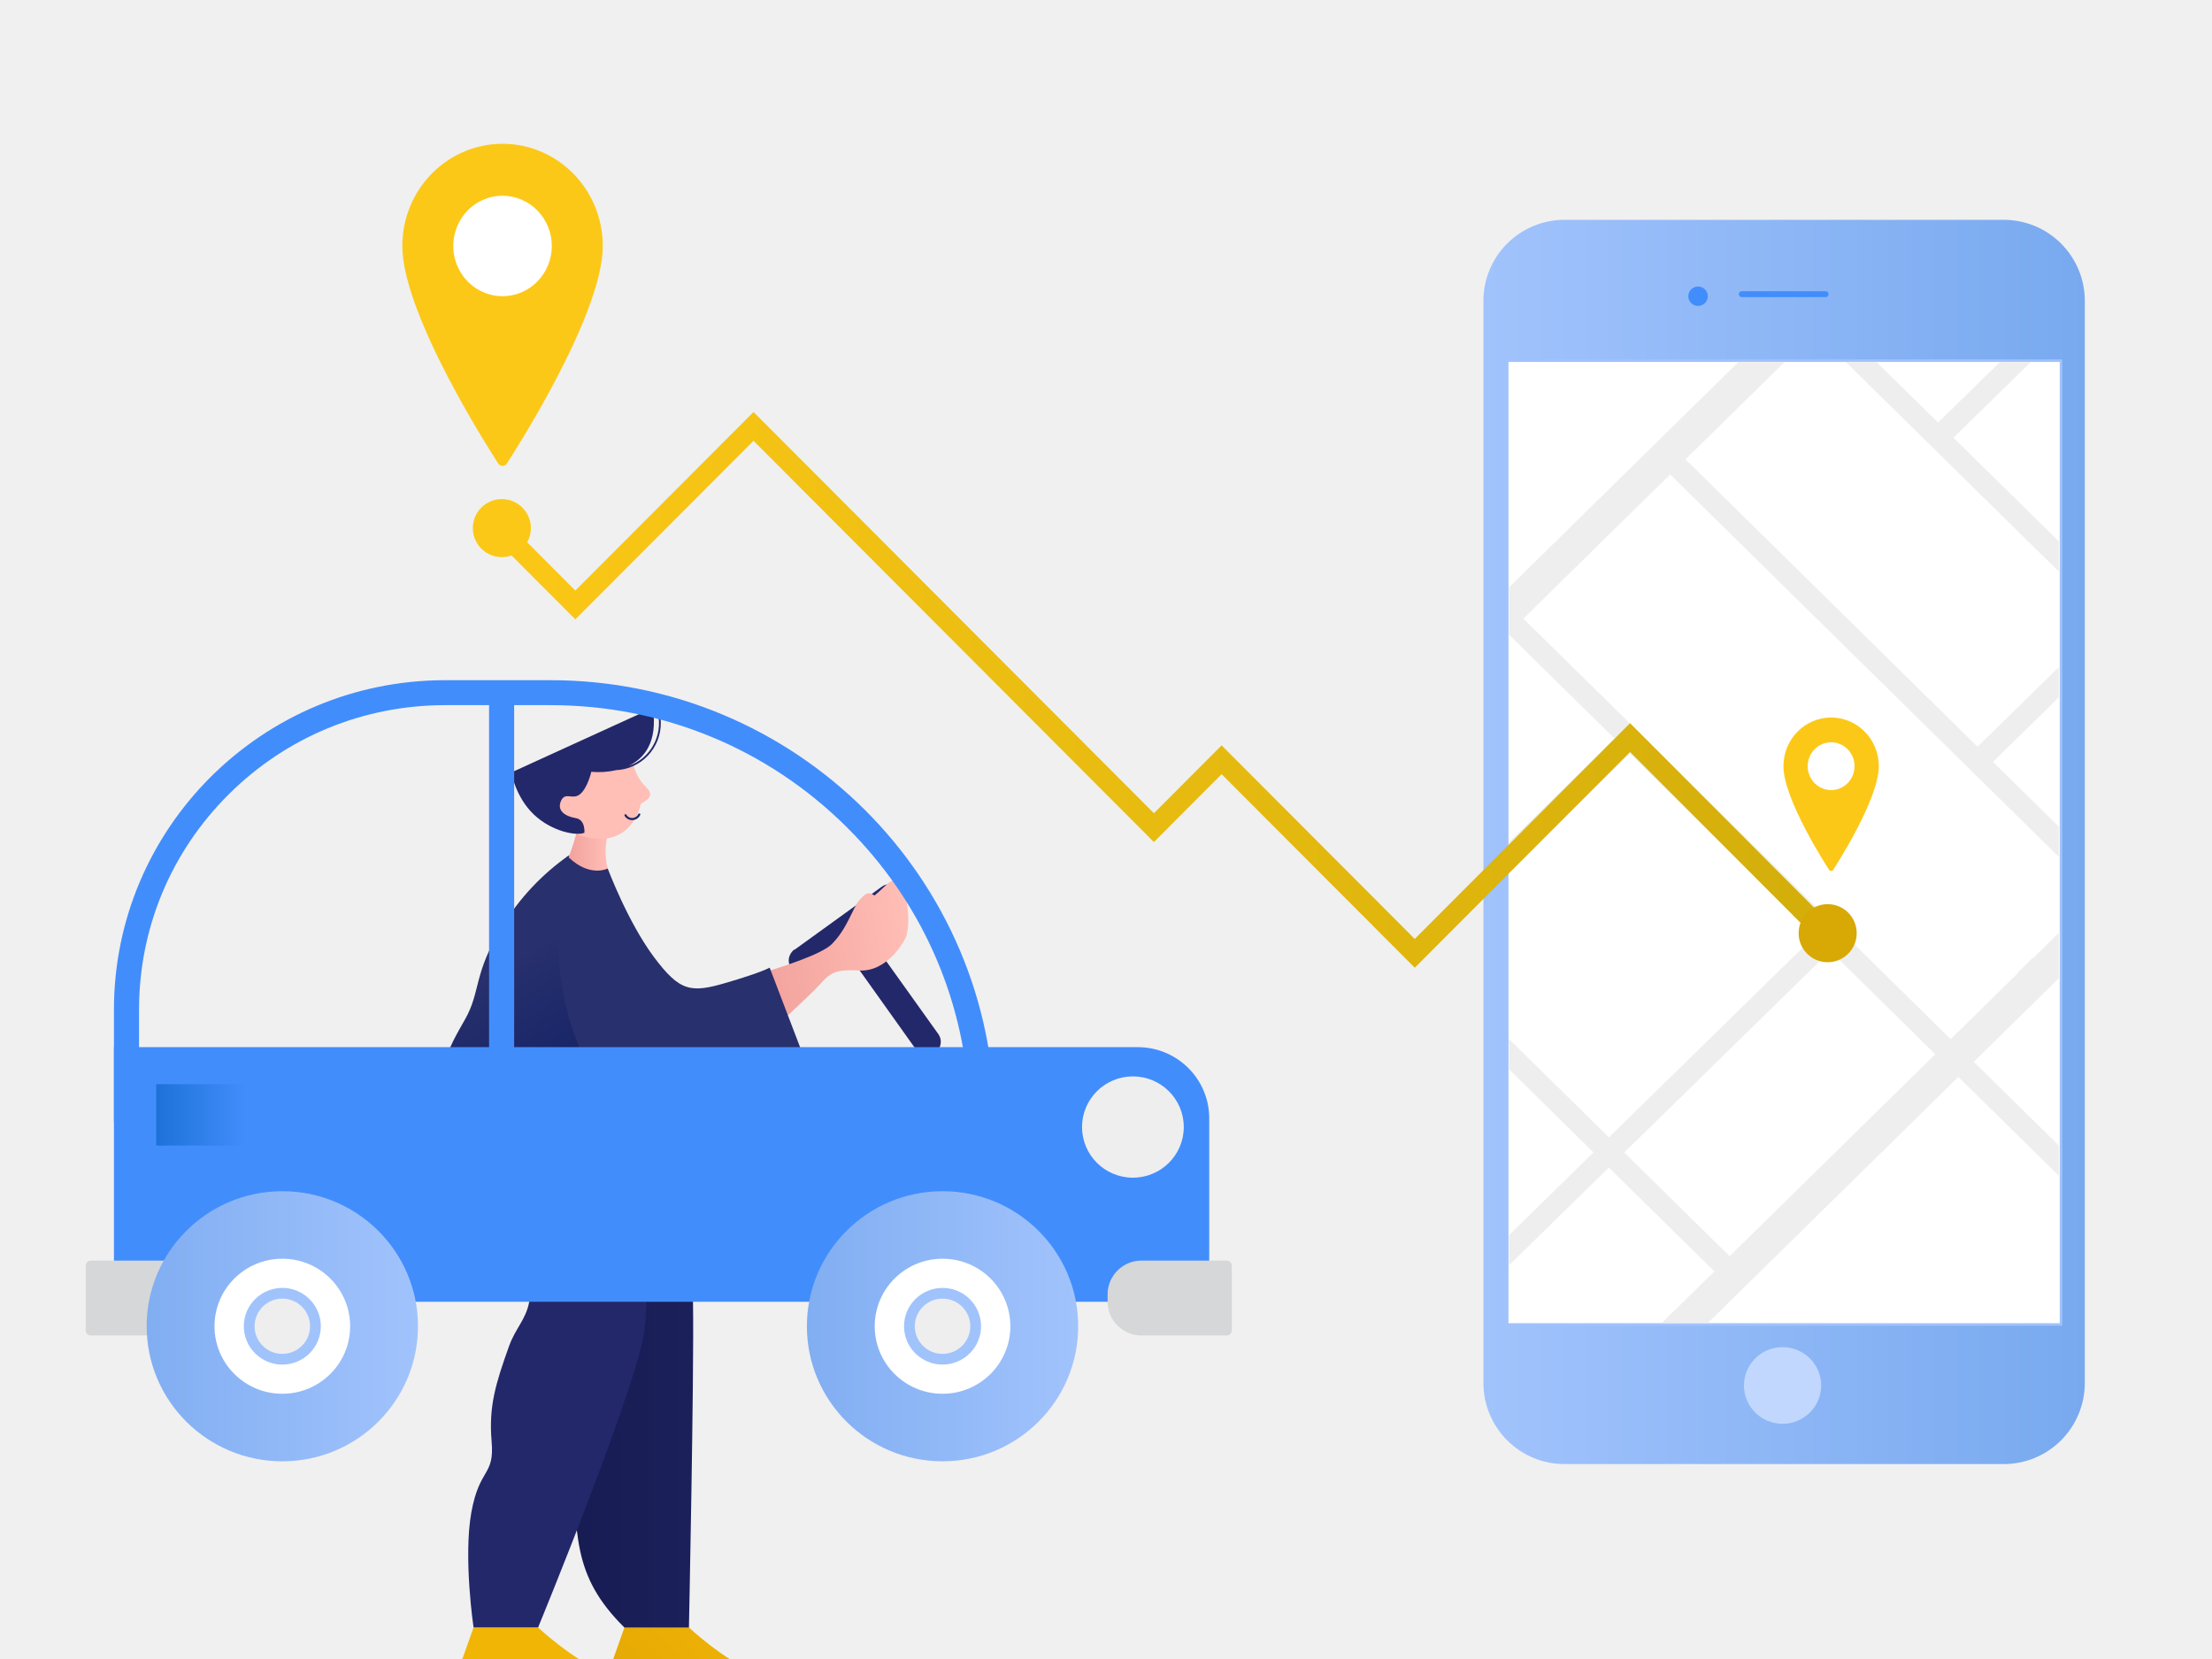
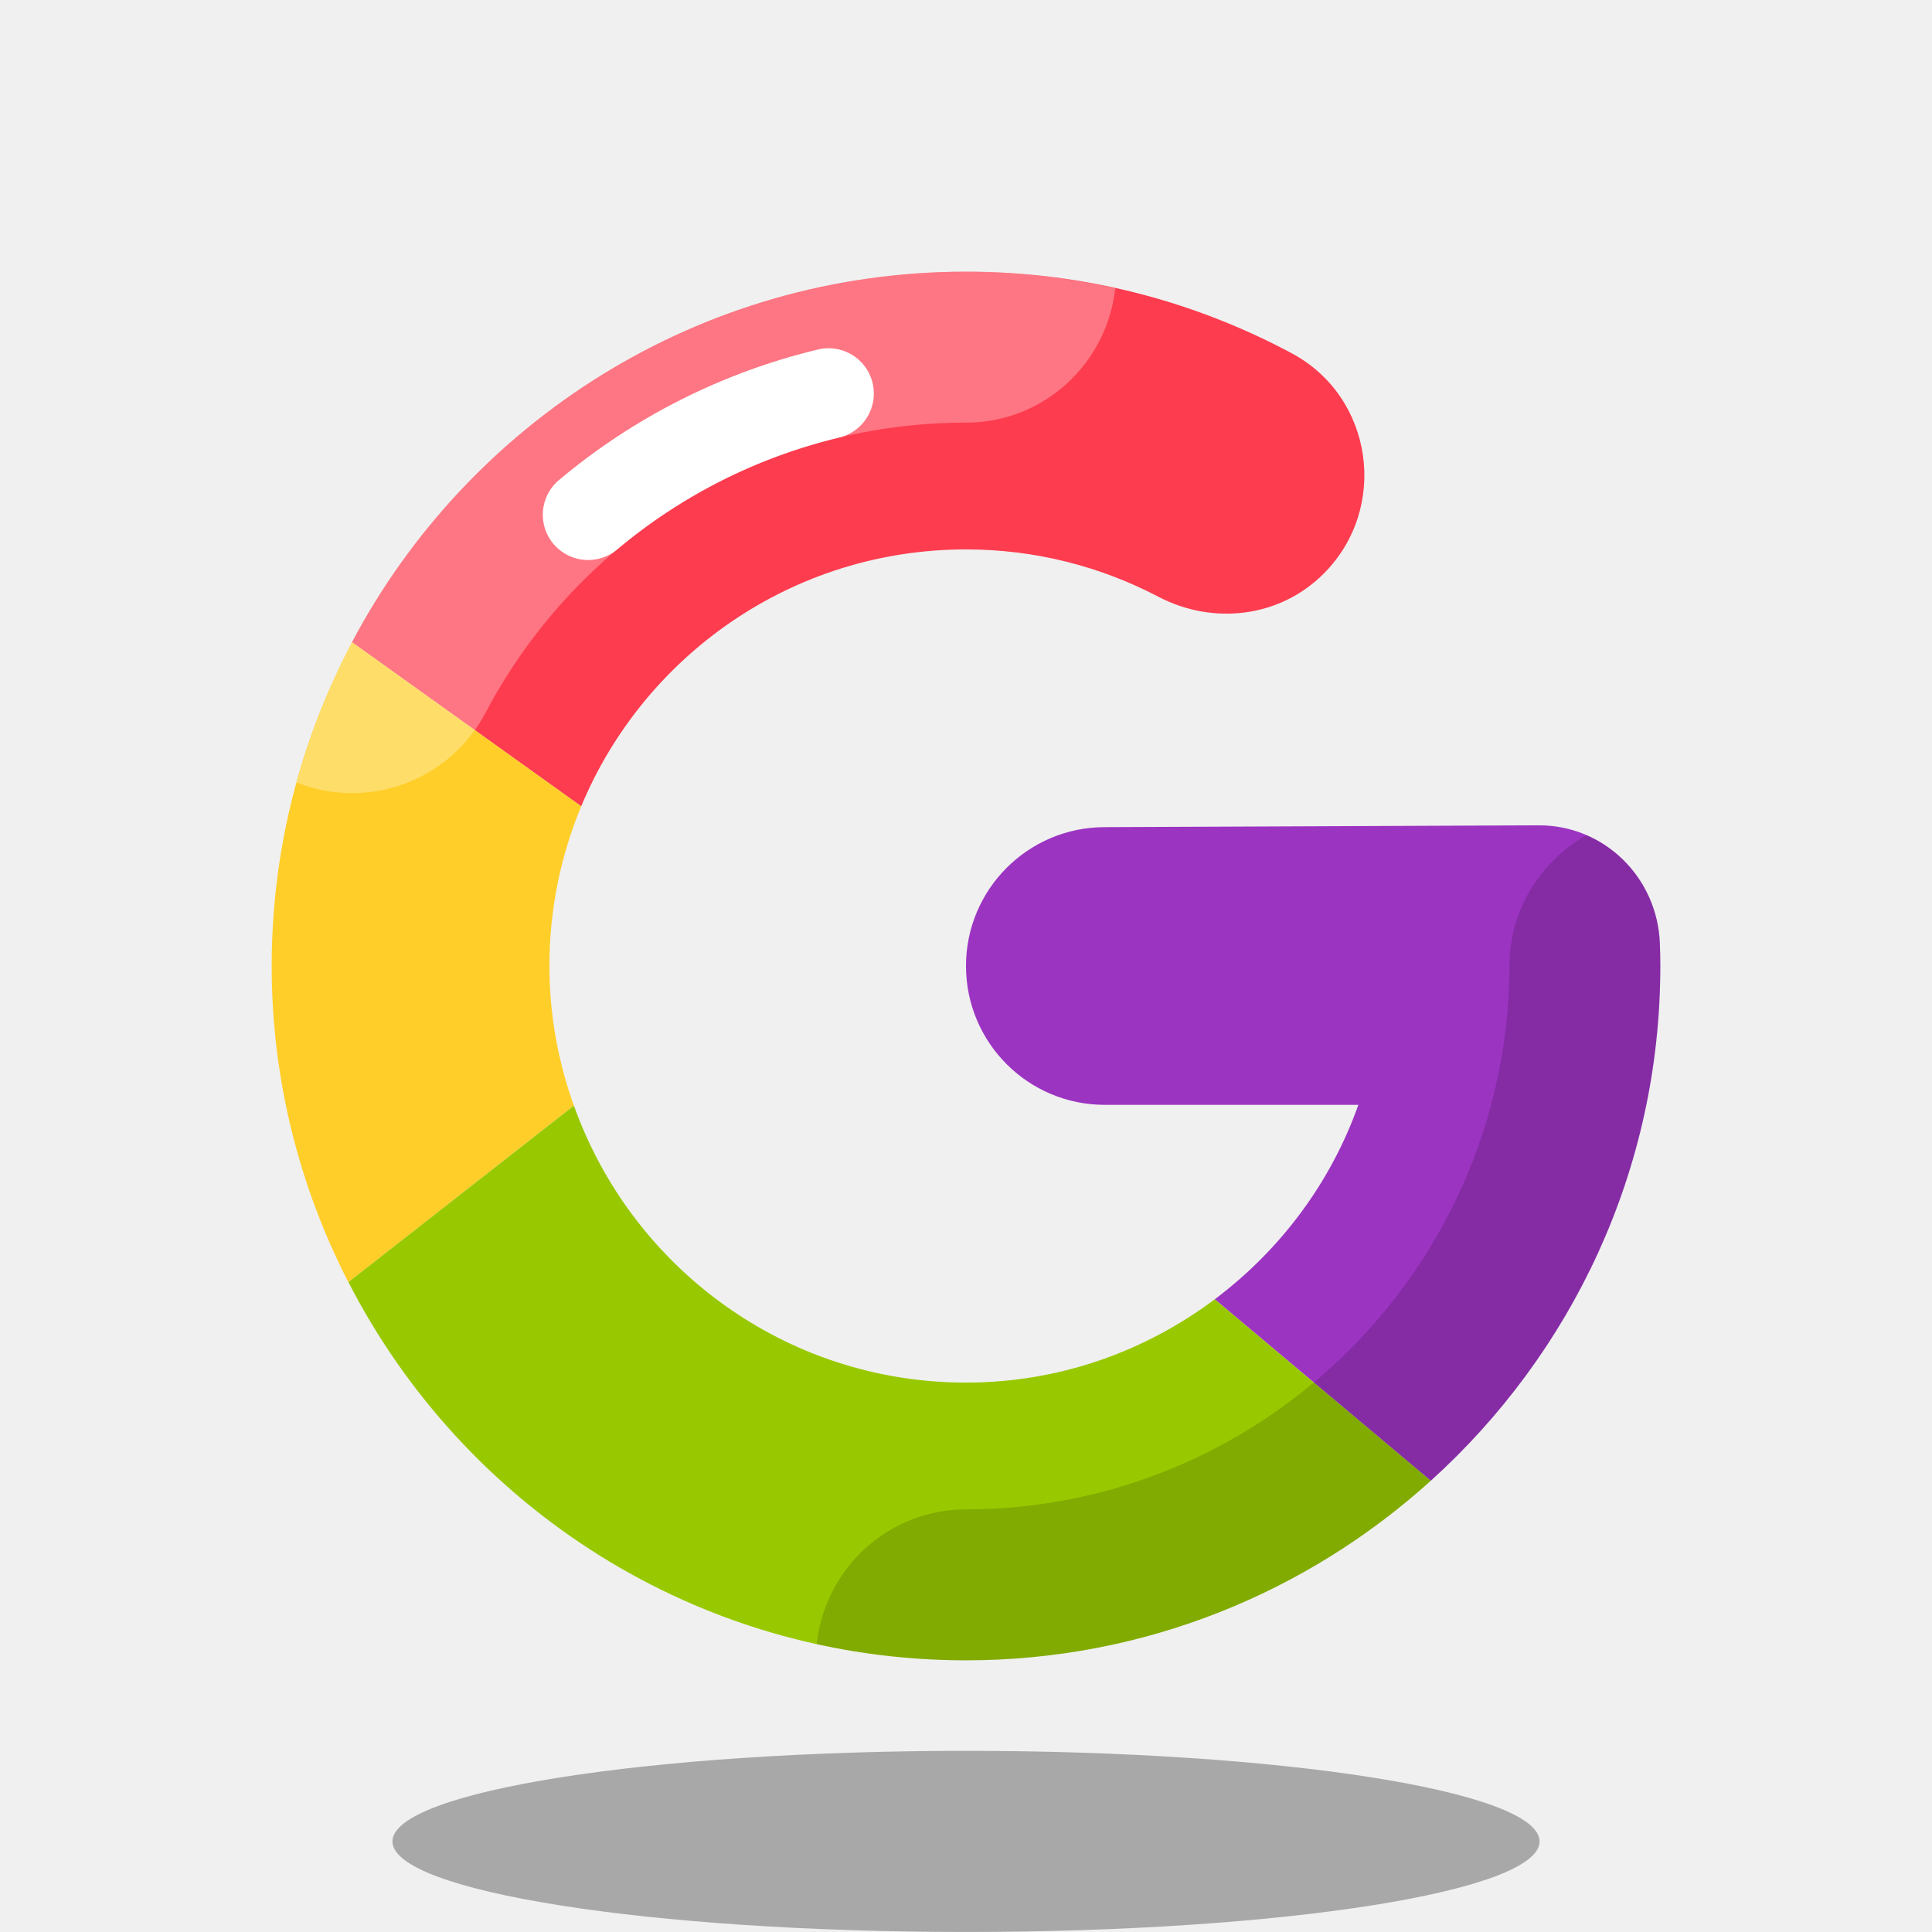
- <svg xmlns="http://www.w3.org/2000/svg" width="1600" height="1200" viewBox="0 0 1600 1200" fill="none">
-   <g clip-path="url(#clip0)">
-     <path d="M574.742 686.941L637.862 641.34C638.912 640.591 640.098 640.058 641.352 639.771C642.606 639.483 643.904 639.446 645.171 639.663C647.731 640.1 650.01 641.542 651.509 643.671C653.008 645.8 653.604 648.442 653.164 651.016C652.725 653.59 651.286 655.885 649.166 657.396L625.967 674.162L678.608 747.815C679.377 748.865 679.93 750.06 680.233 751.329C680.535 752.597 680.582 753.915 680.37 755.203C680.158 756.491 679.691 757.724 678.998 758.829C678.305 759.934 677.399 760.889 676.333 761.637C675.296 762.391 674.12 762.933 672.875 763.229C671.629 763.525 670.338 763.571 669.076 763.363C667.814 763.155 666.605 762.698 665.52 762.018C664.435 761.339 663.495 760.449 662.755 759.402L610.123 685.523L586.096 702.863C583.972 704.396 581.33 705.019 578.753 704.595C576.176 704.171 573.873 702.734 572.352 700.601C570.831 698.469 570.217 695.814 570.643 693.222C571.07 690.63 572.503 688.313 574.627 686.78L574.742 686.941Z" fill="#23286B" />
-     <path d="M1449.14 1059H1131.86C1124.17 1059.03 1116.54 1057.55 1109.42 1054.63C1102.29 1051.72 1095.81 1047.43 1090.35 1042.01C1084.88 1036.58 1080.54 1030.14 1077.56 1023.03C1074.58 1015.93 1073.03 1008.31 1073 1000.61V217.391C1073.03 209.689 1074.58 202.07 1077.56 194.967C1080.54 187.864 1084.88 181.418 1090.35 175.996C1095.81 170.574 1102.29 166.282 1109.42 163.366C1116.54 160.45 1124.17 158.967 1131.86 159.001H1449.14C1464.68 158.937 1479.61 165.052 1490.65 176.001C1501.69 186.951 1507.93 201.838 1508 217.391V1000.61C1507.93 1016.16 1501.69 1031.05 1490.65 1042C1479.61 1052.95 1464.68 1059.06 1449.14 1059Z" fill="url(#paint0_linear)" />
-     <path d="M1490.76 260.881H1090.22V958.002H1490.76V260.881Z" fill="white" stroke="url(#paint1_linear)" stroke-width="1.837" stroke-miterlimit="10" />
-     <path d="M1289.37 1029.88C1304.8 1029.88 1317.31 1017.47 1317.31 1002.15C1317.31 986.841 1304.8 974.428 1289.37 974.428C1273.94 974.428 1261.43 986.841 1261.43 1002.15C1261.43 1017.47 1273.94 1029.88 1289.37 1029.88Z" fill="#C1D7FD" />
-     <path d="M1320.29 214.911H1260.09C1259.79 214.939 1259.49 214.904 1259.21 214.809C1258.92 214.714 1258.66 214.561 1258.44 214.359C1258.22 214.158 1258.04 213.913 1257.92 213.639C1257.8 213.366 1257.74 213.07 1257.74 212.771C1257.74 212.472 1257.8 212.176 1257.92 211.902C1258.04 211.629 1258.22 211.384 1258.44 211.182C1258.66 210.981 1258.92 210.828 1259.21 210.732C1259.49 210.637 1259.79 210.603 1260.09 210.63H1320.29C1320.59 210.603 1320.89 210.637 1321.17 210.732C1321.45 210.828 1321.71 210.981 1321.93 211.182C1322.16 211.384 1322.33 211.629 1322.45 211.902C1322.57 212.176 1322.64 212.472 1322.64 212.771C1322.64 213.07 1322.57 213.366 1322.45 213.639C1322.33 213.913 1322.16 214.158 1321.93 214.359C1321.71 214.561 1321.45 214.714 1321.17 214.809C1320.89 214.904 1320.59 214.939 1320.29 214.911Z" fill="#428DFC" />
-     <path d="M1228.25 221.285C1232.15 221.285 1235.32 218.143 1235.32 214.267C1235.32 210.39 1232.15 207.248 1228.25 207.248C1224.35 207.248 1221.18 210.39 1221.18 214.267C1221.18 218.143 1224.35 221.285 1228.25 221.285Z" fill="#428DFC" />
-     <path d="M1489.13 391.515L1412.99 316.606L1468.91 261.891H1446.6L1401.88 305.656L1357.39 261.891H1335.16L1489.13 413.397V391.515Z" fill="#EEEEEE" />
-     <path d="M1470.42 692.672L1459.4 703.696L1459.59 703.88L1410.99 751.651L1101.9 447.461L1208.06 343.174L1424.89 556.544L1430.26 562.056L1430.39 561.927L1489.14 619.712V597.866L1441.57 551.069L1489.14 504.511V482.683L1430.39 540.118L1219.18 332.242L1221.18 330.276L1290.82 261.891H1257.42L1091.53 424.844V459.129L1167.85 534.239L1091.53 608.926V630.754L1178.97 545.189L1312.78 676.853L1163.77 822.664L1091.53 751.577V773.46L1152.61 833.577L1091.53 893.364V915.192L1163.73 844.528L1240.07 919.656L1201.9 957.009H1235.3L1416.55 778.972L1489.13 850.389V828.506L1427.68 768.04L1489.13 707.683V674.887L1470.77 692.966L1470.42 692.672ZM1251.09 908.632L1174.88 833.614L1323.91 687.803L1399.81 762.546L1251.09 908.632Z" fill="#EEEEEE" />
-     <path d="M654.421 679.648C654.421 679.648 642.365 703.194 621.42 701.985C600.474 700.776 599.598 705.461 589.279 716.011C584.824 720.561 567.365 736.901 553.681 749.314L549.404 704.325C568.693 698.582 594.597 689.881 601.584 682.977C613.042 671.62 616.811 656.512 621.562 651.161C626.354 645.755 628.214 644.864 632.586 647.737C632.586 647.737 635.384 645.48 642.114 639.072C655.937 627.43 660.367 670.005 654.421 679.648Z" fill="url(#paint2_linear)" />
-     <path d="M451.658 1177.23L430.031 1238L582.717 1238C582.717 1238 574.889 1222.79 548.789 1211.53C522.69 1200.26 498.332 1177.23 498.332 1177.23H451.659" fill="url(#paint3_linear)" />
-     <path d="M342.543 1177.2L320.916 1237.96L473.601 1237.97C473.601 1237.97 465.773 1222.76 439.674 1211.49C413.574 1200.23 389.216 1177.2 389.216 1177.2L342.543 1177.2Z" fill="#F1B505" />
-     <path d="M388.018 825.125C406.419 906.479 407.845 895.058 405.01 952.132C402.157 1009.21 411.376 989.954 414.211 1049.88C417.047 1109.81 413.411 1139.4 451.658 1177.24H498.323C498.323 1177.24 502.114 994.491 501.279 942.83C500.705 906.689 489.418 870.076 482.912 840.172L475.781 810.181C468.913 809.799 462.187 808.08 455.971 805.117C439.762 810.583 411.202 811.74 385.427 811.441C386.104 815.892 386.956 820.447 388.018 825.125Z" fill="url(#paint4_linear)" />
-     <path d="M342.536 1177.19H389.217C389.217 1177.19 462.788 998.607 466.458 959.822C469.362 928.99 468.109 893.462 464.892 861.072L458.456 804.225C437.324 812.651 389.547 812.074 358.71 810.636C359.56 828.324 362.833 845.809 368.433 862.596C397.792 951.344 377.616 947.14 368.103 973.995C358.537 1000.83 353.423 1017.25 355.598 1042.61C357.808 1068 346.814 1061.27 340.918 1094.07C335.055 1126.9 342.536 1177.19 342.536 1177.19Z" fill="#23286B" />
-     <path opacity="0.86" d="M411.436 816.66C411.514 816.476 411.724 816.393 411.905 816.469C412.087 816.548 412.171 816.76 412.095 816.942C412.019 817.124 411.806 817.21 411.626 817.133C411.442 817.056 411.358 816.844 411.436 816.66ZM448.56 816.561C448.741 816.495 448.944 816.589 449.01 816.774C449.098 816.939 449.034 817.144 448.871 817.231C448.857 817.237 448.844 817.246 448.828 817.251C448.64 817.328 448.426 817.236 448.349 817.048C448.272 816.859 448.363 816.642 448.551 816.566C448.555 816.562 448.558 816.562 448.56 816.561ZM430.117 815.506C430.322 815.504 430.489 815.673 430.492 815.879C430.494 816.086 430.327 816.253 430.121 816.255C429.916 816.257 429.749 816.088 429.747 815.882C429.748 815.675 429.913 815.506 430.117 815.506ZM363.905 818.359C364.183 818.105 364.613 818.124 364.866 818.405C364.871 818.41 364.875 818.418 364.881 818.424C365.127 818.706 365.099 819.134 364.819 819.38C364.818 819.383 364.815 819.383 364.814 819.384C364.536 819.638 364.106 819.619 363.854 819.338C363.849 819.333 363.844 819.325 363.838 819.319C363.592 819.039 363.62 818.61 363.9 818.364C363.904 818.363 363.904 818.363 363.905 818.359ZM414.476 860.644C414.855 860.67 415.141 860.997 415.123 861.38C415.104 861.747 414.793 862.029 414.428 862.01C414.414 862.01 414.404 862.007 414.39 862.006C414.011 861.98 413.725 861.653 413.743 861.271C413.773 860.896 414.099 860.612 414.476 860.644ZM415.655 843.926C416.03 843.955 416.306 844.288 416.277 844.665C416.277 844.665 416.277 844.665 416.277 844.667C416.253 845.051 415.925 845.34 415.543 845.314C415.165 845.29 414.88 844.965 414.901 844.583C414.943 844.199 415.273 843.913 415.655 843.926ZM416.807 827.214C417.187 827.257 417.47 827.588 417.457 827.974C417.438 828.342 417.127 828.624 416.763 828.604C416.749 828.604 416.738 828.602 416.725 828.601C416.351 828.585 416.061 828.267 416.076 827.889C416.076 827.881 416.076 827.873 416.079 827.865C416.105 827.484 416.429 827.195 416.807 827.214ZM381.823 843.966C381.985 843.614 382.402 843.461 382.752 843.625C383.102 843.79 383.255 844.208 383.09 844.56C382.928 844.913 382.511 845.066 382.161 844.902C382.157 844.899 382.153 844.898 382.148 844.897C381.808 844.727 381.664 844.315 381.823 843.966ZM389.246 828.979C389.409 828.627 389.825 828.474 390.176 828.638C390.526 828.803 390.679 829.221 390.514 829.573C390.351 829.926 389.935 830.079 389.585 829.915C389.581 829.912 389.576 829.911 389.571 829.91C389.233 829.74 389.088 829.328 389.246 828.979ZM396.671 813.992C396.859 813.653 397.274 813.519 397.623 813.684C397.965 813.864 398.098 814.288 397.921 814.634C397.747 814.968 397.342 815.107 397.002 814.945C396.659 814.765 396.516 814.348 396.671 813.992ZM445.669 848.643C446.011 848.521 446.388 848.702 446.51 849.048C446.515 849.065 446.52 849.082 446.526 849.098C446.644 849.451 446.457 849.836 446.104 849.955C446.103 849.955 446.1 849.957 446.098 849.957C445.739 850.079 445.349 849.889 445.22 849.53C445.12 849.162 445.314 848.779 445.669 848.643ZM440.386 832.778C440.741 832.649 441.132 832.836 441.259 833.193C441.261 833.196 441.262 833.201 441.262 833.206C441.383 833.569 441.195 833.961 440.839 834.09C440.474 834.192 440.091 833.996 439.957 833.638C439.839 833.285 440.025 832.9 440.378 832.781C440.381 832.779 440.384 832.779 440.386 832.778ZM435.124 816.883C435.484 816.761 435.874 816.951 436.003 817.31C436.128 817.668 435.941 818.06 435.586 818.186C435.577 818.19 435.564 818.192 435.554 818.196C435.212 818.32 434.834 818.14 434.71 817.795C434.707 817.786 434.704 817.775 434.701 817.764C434.578 817.404 434.768 817.012 435.124 816.883ZM367.567 836.326C367.746 836.04 368.123 835.954 368.408 836.134C368.693 836.314 368.779 836.694 368.599 836.981C368.42 837.268 368.043 837.354 367.758 837.173C367.474 836.994 367.386 836.616 367.567 836.326ZM375.432 823.654C375.611 823.367 375.988 823.281 376.273 823.462C376.558 823.642 376.644 824.022 376.465 824.309C376.285 824.595 375.908 824.681 375.623 824.501C375.339 824.329 375.248 823.96 375.419 823.676C375.425 823.669 375.428 823.661 375.432 823.654ZM429.55 846.415C429.879 846.338 430.209 846.545 430.283 846.875C430.283 846.879 430.285 846.881 430.285 846.885C430.37 847.204 430.181 847.531 429.865 847.616C429.856 847.618 429.847 847.621 429.838 847.622C429.501 847.693 429.169 847.487 429.079 847.152C429.021 846.824 429.226 846.5 429.55 846.415ZM426.209 831.854C426.538 831.777 426.868 831.984 426.942 832.314C426.942 832.318 426.945 832.32 426.945 832.324C427.03 832.643 426.841 832.97 426.525 833.055C426.516 833.057 426.507 833.059 426.498 833.061C426.172 833.138 425.848 832.938 425.765 832.612C425.687 832.283 425.881 831.945 426.209 831.854ZM422.867 817.291C423.196 817.213 423.525 817.42 423.6 817.753C423.6 817.757 423.601 817.759 423.601 817.763C423.691 818.071 423.517 818.395 423.211 818.485C423.192 818.49 423.174 818.495 423.155 818.5C422.826 818.577 422.496 818.37 422.422 818.04C422.422 818.036 422.419 818.034 422.419 818.026C422.351 817.703 422.547 817.379 422.867 817.291ZM397.983 839.812C398.313 839.885 398.531 840.206 398.48 840.543C398.422 840.875 398.11 841.099 397.779 841.041C397.444 840.989 397.215 840.674 397.261 840.338C397.32 839.996 397.643 839.763 397.983 839.812ZM400.426 825.071C400.756 825.144 400.974 825.464 400.924 825.802C400.866 826.133 400.553 826.357 400.222 826.299C399.899 826.253 399.675 825.954 399.72 825.63C399.722 825.617 399.724 825.606 399.726 825.593C399.781 825.257 400.091 825.024 400.426 825.071ZM452.947 827.525C453.221 827.329 453.603 827.387 453.81 827.654C454.008 827.93 453.947 828.314 453.674 828.512C453.669 828.516 453.66 828.521 453.656 828.526C453.402 828.723 453.038 828.678 452.84 828.423C452.834 828.413 452.824 828.402 452.817 828.391C452.613 828.126 452.66 827.745 452.923 827.541C452.93 827.538 452.938 827.532 452.947 827.525ZM444.347 815.349C444.636 815.161 445.02 815.243 445.207 815.535C445.383 815.811 445.32 816.179 445.058 816.376C444.777 816.568 444.393 816.501 444.194 816.222C443.996 815.954 444.052 815.573 444.318 815.372C444.327 815.363 444.336 815.355 444.347 815.349ZM403.469 812.52C403.668 812.514 403.831 812.669 403.84 812.868C403.846 813.068 403.692 813.235 403.493 813.241C403.295 813.247 403.131 813.092 403.122 812.892C403.115 812.694 403.27 812.526 403.469 812.52ZM404.008 815.545C404.231 815.516 404.44 815.656 404.501 815.875C404.549 816.095 404.413 816.314 404.196 816.367C403.993 816.429 403.778 816.312 403.717 816.109C403.712 816.093 403.709 816.077 403.707 816.061C403.648 815.836 403.782 815.604 404.006 815.545C404.007 815.545 404.008 815.545 404.008 815.545ZM368.268 852.458C368.658 852.52 368.928 852.882 368.876 853.272C368.811 853.66 368.449 853.922 368.064 853.861C367.678 853.795 367.409 853.436 367.456 853.046C367.52 852.658 367.884 852.395 368.268 852.458ZM370.943 835.407C371.328 835.47 371.59 835.838 371.526 836.225C371.463 836.612 371.099 836.877 370.714 836.813C370.329 836.75 370.066 836.382 370.13 835.995C370.192 835.608 370.555 835.345 370.943 835.407ZM373.589 818.359C373.974 818.406 374.25 818.762 374.202 819.152C374.154 819.54 373.802 819.817 373.416 819.769C373.406 819.766 373.395 819.765 373.385 819.764C372.995 819.702 372.725 819.34 372.777 818.95C372.841 818.561 373.203 818.299 373.589 818.359ZM437.859 835.53C438.181 835.3 438.628 835.377 438.856 835.702C439.078 836.014 439.015 836.451 438.713 836.687C438.386 836.912 437.941 836.844 437.699 836.527C437.478 836.205 437.551 835.766 437.859 835.53ZM427.778 821.584C428.094 821.35 428.537 821.42 428.769 821.739C429 822.058 428.931 822.503 428.615 822.737C428.614 822.739 428.612 822.741 428.61 822.741C428.294 822.974 427.851 822.904 427.619 822.586C427.388 822.266 427.457 821.821 427.773 821.587C427.772 821.586 427.773 821.585 427.778 821.584ZM401.672 843.349C402.046 843.259 402.422 843.492 402.512 843.868C402.513 843.873 402.513 843.877 402.516 843.883C402.61 844.262 402.388 844.648 402.014 844.753C401.634 844.829 401.258 844.599 401.146 844.223C401.052 843.836 401.288 843.446 401.672 843.349ZM397.656 826.582C398.018 826.487 398.391 826.703 398.49 827.07C398.494 827.086 398.496 827.099 398.5 827.116C398.591 827.489 398.367 827.867 397.996 827.96C397.996 827.96 397.996 827.96 397.995 827.96C397.611 828.055 397.223 827.821 397.129 827.433V827.432C397.034 827.065 397.248 826.691 397.613 826.592C397.626 826.59 397.641 826.584 397.656 826.582ZM391.317 848.919C391.702 848.838 392.081 849.087 392.162 849.477C392.242 849.866 391.994 850.248 391.608 850.327C391.223 850.408 390.845 850.159 390.763 849.772C390.682 849.382 390.929 849.001 391.317 848.919ZM388.006 832.053C388.397 831.991 388.767 832.245 388.854 832.635C388.913 833.016 388.67 833.376 388.298 833.461C387.913 833.542 387.534 833.293 387.453 832.903C387.382 832.517 387.626 832.143 388.006 832.053ZM384.723 815.207C385.104 815.135 385.471 815.384 385.544 815.767C385.616 816.151 385.369 816.52 384.988 816.594C384.603 816.675 384.224 816.426 384.143 816.036C384.084 815.65 384.341 815.283 384.723 815.207ZM359.446 822.756C359.83 822.837 360.082 823.214 360.009 823.602C359.924 823.986 359.546 824.228 359.166 824.144C358.786 824.075 358.536 823.71 358.605 823.327C358.605 823.325 358.605 823.324 358.607 823.323C358.691 822.94 359.061 822.69 359.446 822.756ZM419.752 827.503C420.069 827.289 420.497 827.374 420.708 827.693C420.713 827.702 420.717 827.71 420.726 827.719C420.941 828.04 420.856 828.477 420.538 828.694C420.211 828.914 419.769 828.832 419.544 828.507C419.325 828.18 419.41 827.737 419.734 827.516C419.74 827.512 419.745 827.506 419.752 827.503ZM410.289 813.194C410.605 812.979 411.034 813.064 411.244 813.384C411.249 813.392 411.254 813.401 411.261 813.409C411.476 813.731 411.391 814.168 411.073 814.384C410.746 814.605 410.304 814.522 410.079 814.198C409.86 813.87 409.945 813.427 410.27 813.207C410.276 813.203 410.282 813.199 410.289 813.194ZM391.404 819.403C391.656 819.275 391.963 819.376 392.089 819.628C392.098 819.644 392.105 819.662 392.112 819.678C392.23 819.95 392.106 820.266 391.837 820.386C391.566 820.506 391.253 820.38 391.134 820.108C391.019 819.837 391.14 819.522 391.404 819.403ZM364.363 818.245C364.655 818.239 364.898 818.469 364.908 818.765C364.908 818.767 364.908 818.768 364.908 818.769C364.902 819.06 364.676 819.297 364.388 819.317C364.095 819.32 363.854 819.088 363.843 818.794C363.825 818.508 364.042 818.264 364.325 818.247C364.337 818.245 364.349 818.245 364.363 818.245Z" fill="white" />
-     <path d="M411.596 618.65C392.097 632.251 375.629 649.797 363.245 670.17C342.222 704.445 347.851 717.009 336.453 737.195C325.055 757.382 309.234 782.254 330.446 808.849C330.446 808.849 434.373 817.919 462.308 802.431L439.567 628.198C439.567 628.195 426.38 629.732 411.596 618.65Z" fill="url(#paint5_linear)" />
-     <path d="M439.567 628.195C439.567 628.195 454.056 666.865 472.962 692.185C491.868 717.504 499.804 718.385 525.774 710.731C551.743 703.079 556.713 699.908 556.713 699.908L593.719 796.721C593.719 796.721 573.919 816.984 544.895 810.768C515.871 804.552 506.248 804.532 491.964 808.527C477.68 812.523 443.617 813.142 423.778 769.099C403.94 725.057 398.124 685.453 410.063 619.43" fill="#28306D" />
-     <path d="M439.137 605.612C437.587 613.076 437.734 620.797 439.568 628.198C439.568 628.198 426.846 634.93 411.322 620.162C411.322 620.162 414.556 611.692 416.929 602.789L439.137 605.612Z" fill="url(#paint6_linear)" />
-     <path d="M458.093 553.17C458.093 553.17 460.426 562.044 465.348 567.266C470.272 572.487 474.158 575.618 463.533 581.361C463.533 581.361 457.314 616.597 418.701 604.07C418.701 604.07 389.16 591.541 393.566 579.274C397.972 567.007 417.149 549.78 417.149 549.78L440.731 542.994L458.093 553.17Z" fill="#FFBEB6" />
-     <path d="M463.114 589.404C461.674 592.661 457.887 594.124 454.653 592.673C453.482 592.148 452.495 591.283 451.818 590.186C451.295 589.356 452.487 588.38 453.016 589.222C454.352 591.58 457.332 592.4 459.671 591.057C460.553 590.551 461.258 589.778 461.683 588.85C462.11 587.959 463.543 588.507 463.114 589.404Z" fill="#1C2868" />
-     <path d="M472.235 512C475.897 537.139 465.855 548.795 454.388 554.136C470.193 548.87 479.487 532.426 475.919 516.051C475.752 515.226 477.01 514.871 477.177 515.703C481.222 534.035 469.747 552.201 451.546 556.275C449.678 556.694 447.777 556.952 445.865 557.045C439.907 558.395 433.78 558.809 427.698 558.269C427.698 558.269 425.101 569.842 419.599 574.42C414.097 578.999 408.831 572.252 405.721 579.48C402.611 586.709 409.309 590.565 416.486 591.77C423.664 592.976 422.708 602.374 422.708 602.374C417.205 604.784 399.26 601.651 386.1 589.119C372.942 576.589 369.829 558.756 369.829 558.756L472.235 512Z" fill="#23286B" />
-     <path d="M321.999 510.058C262.852 510.058 207.247 532.973 165.426 574.579C123.602 616.186 100.571 671.507 100.571 730.347V793.545H700.803C696.454 719.789 665.508 651.057 612.557 598.379C555.307 541.424 479.191 510.058 398.229 510.058H321.999ZM321.999 492H398.229C575.652 492 719.483 635.092 719.483 811.603H82.42V730.347C82.418 598.711 189.683 492 321.999 492Z" fill="#428DFC" />
-     <path d="M353.759 500.125H371.91V789.935H353.759V500.125Z" fill="#428DFC" />
-     <path d="M822.938 757.434H82.418V941.612H874.664V808.896C874.664 780.473 851.506 757.434 822.938 757.434Z" fill="#428DFC" />
-     <path d="M887.37 965.987H825.66C812.183 965.987 801.159 955.018 801.159 941.612V936.194C801.159 922.787 812.185 911.818 825.66 911.818H887.37C889.366 911.818 891 913.444 891 915.43V962.376C891 964.362 889.366 965.987 887.37 965.987Z" fill="#D6D7D8" />
-     <path d="M65.63 965.987H127.339C140.816 965.987 151.841 955.018 151.841 941.612V936.194C151.841 922.787 140.815 911.818 127.339 911.818H65.63C63.633 911.818 62 913.444 62 915.43V962.376C62 964.362 63.633 965.987 65.63 965.987Z" fill="#D6D7D8" />
-     <path d="M204.21 1057C150.019 1057 106.088 1013.26 106.088 959.311C106.088 905.358 150.019 861.621 204.21 861.621C258.401 861.621 302.332 905.358 302.332 959.311C302.332 1013.26 258.401 1057 204.21 1057Z" fill="url(#paint7_linear)" />
-     <path d="M204.21 1008.15C177.115 1008.15 155.15 986.286 155.15 959.311C155.15 932.335 177.115 910.467 204.21 910.467C231.306 910.467 253.271 932.335 253.271 959.311C253.271 986.286 231.306 1008.15 204.21 1008.15Z" fill="white" />
-     <path d="M204.21 983.17C217.424 983.17 228.177 972.465 228.177 959.308C228.177 946.152 217.424 935.445 204.21 935.445C190.997 935.445 180.244 946.15 180.244 959.308C180.246 972.467 190.997 983.17 204.21 983.17Z" fill="#EEEEEE" />
-     <path d="M204.211 939.328C193.126 939.328 184.139 948.276 184.139 959.311C184.139 970.347 193.126 979.293 204.211 979.293C215.295 979.293 224.282 970.346 224.282 959.311C224.282 948.276 215.295 939.328 204.211 939.328ZM204.211 931.572C219.572 931.572 232.07 944.016 232.07 959.309C232.07 974.602 219.572 987.045 204.211 987.045C188.849 987.045 176.351 974.602 176.351 959.309C176.351 944.016 188.849 931.572 204.211 931.572Z" fill="#A1C3FC" />
-     <path d="M681.764 1057C627.573 1057 583.642 1013.26 583.642 959.311C583.642 905.358 627.573 861.621 681.764 861.621C735.955 861.621 779.886 905.358 779.886 959.311C779.886 1013.26 735.955 1057 681.764 1057Z" fill="url(#paint8_linear)" />
-     <path d="M681.764 1008.15C654.669 1008.15 632.704 986.286 632.704 959.311C632.704 932.335 654.669 910.467 681.764 910.467C708.859 910.467 730.824 932.335 730.824 959.311C730.824 986.286 708.859 1008.15 681.764 1008.15Z" fill="white" />
-     <path d="M681.764 983.17C694.977 983.17 705.73 972.465 705.73 959.308C705.73 946.152 694.977 935.445 681.764 935.445C668.548 935.445 657.797 946.15 657.797 959.308C657.797 972.467 668.548 983.17 681.764 983.17Z" fill="#EEEEEE" />
-     <path d="M681.764 939.328C670.679 939.328 661.692 948.276 661.692 959.311C661.692 970.347 670.679 979.293 681.764 979.293C692.848 979.293 701.835 970.346 701.835 959.311C701.835 948.276 692.847 939.328 681.764 939.328ZM681.764 931.572C697.125 931.572 709.624 944.016 709.624 959.309C709.624 974.602 697.125 987.045 681.764 987.045C666.403 987.045 653.904 974.602 653.904 959.309C653.904 944.016 666.401 931.572 681.764 931.572Z" fill="#A1C3FC" />
-     <path d="M819.462 851.847C799.14 851.847 782.666 835.446 782.666 815.213C782.666 794.981 799.14 778.58 819.462 778.58C839.783 778.58 856.257 794.981 856.257 815.213C856.257 835.446 839.783 851.847 819.462 851.847Z" fill="#EEEEEE" />
-     <path d="M112.98 784.219H177.652V828.622H112.98V784.219Z" fill="url(#paint9_linear)" />
-     <path d="M432.314 177.908C432.314 228.016 363.5 333.242 363.5 333.242C363.5 333.242 294.687 228.016 294.687 177.908C294.687 159.303 301.937 141.46 314.842 128.304C327.747 115.149 345.25 107.758 363.5 107.758C381.751 107.758 399.254 115.149 412.159 128.304C425.064 141.46 432.314 159.303 432.314 177.908Z" fill="#FCC817" />
-     <path d="M363.5 337C362.893 337 362.296 336.847 361.761 336.555C361.226 336.263 360.769 335.841 360.433 335.326C357.602 330.987 291 228.572 291 177.909C291 158.307 298.638 139.508 312.235 125.647C325.831 111.787 344.272 104 363.5 104C382.728 104 401.169 111.787 414.765 125.647C428.362 139.508 436 158.307 436 177.909C436 228.572 369.398 330.987 366.567 335.326C366.231 335.841 365.774 336.263 365.239 336.555C364.704 336.847 364.107 337 363.5 337ZM363.5 111.516C346.233 111.536 329.679 118.537 317.47 130.984C305.26 143.431 298.392 160.306 298.373 177.909C298.373 220.317 350.214 305.277 363.5 326.352C376.786 305.277 428.627 220.317 428.627 177.909C428.608 160.306 421.74 143.431 409.53 130.984C397.321 118.537 380.767 111.536 363.5 111.516Z" fill="#FCC817" />
-     <path d="M363.5 217.994C385.217 217.994 402.822 200.047 402.822 177.908C402.822 155.769 385.217 137.822 363.5 137.822C341.783 137.822 324.178 155.769 324.178 177.908C324.178 200.047 341.783 217.994 363.5 217.994Z" fill="white" />
-     <path d="M363.5 221.753C354.994 221.753 346.679 219.181 339.606 214.364C332.533 209.546 327.021 202.698 323.766 194.687C320.51 186.676 319.659 177.86 321.318 169.355C322.978 160.85 327.074 153.038 333.089 146.906C339.103 140.774 346.767 136.599 355.11 134.907C363.452 133.215 372.1 134.083 379.959 137.402C387.818 140.72 394.535 146.34 399.26 153.55C403.986 160.76 406.509 169.237 406.509 177.909C406.495 189.532 401.959 200.676 393.897 208.896C385.834 217.115 374.903 221.739 363.5 221.753ZM363.5 141.581C356.452 141.581 349.562 143.711 343.702 147.703C337.842 151.695 333.274 157.368 330.577 164.006C327.88 170.645 327.174 177.949 328.549 184.996C329.924 192.043 333.318 198.516 338.302 203.596C343.286 208.677 349.635 212.137 356.548 213.538C363.461 214.94 370.626 214.221 377.137 211.471C383.649 208.722 389.214 204.065 393.13 198.091C397.046 192.117 399.136 185.094 399.136 177.909C399.125 168.277 395.367 159.044 388.686 152.233C382.006 145.423 372.948 141.592 363.5 141.581Z" fill="#FCC817" />
-     <path d="M1357.25 554.21C1357.25 578.081 1324.5 628.21 1324.5 628.21C1324.5 628.21 1291.75 578.081 1291.75 554.21C1291.75 545.347 1295.2 536.847 1301.35 530.579C1307.49 524.312 1315.82 520.791 1324.5 520.791C1333.18 520.791 1341.51 524.312 1347.65 530.579C1353.8 536.847 1357.25 545.347 1357.25 554.21Z" fill="#FCC817" />
-     <path d="M1324.5 630C1324.21 630 1323.93 629.927 1323.67 629.788C1323.42 629.649 1323.2 629.448 1323.04 629.203C1321.69 627.135 1290 578.346 1290 554.21C1290 544.871 1293.63 535.916 1300.1 529.313C1306.57 522.71 1315.35 519 1324.5 519C1333.65 519 1342.43 522.71 1348.9 529.313C1355.37 535.916 1359 544.871 1359 554.21C1359 578.346 1327.31 627.135 1325.96 629.203C1325.8 629.448 1325.58 629.649 1325.33 629.788C1325.07 629.927 1324.79 630 1324.5 630ZM1324.5 522.581C1316.28 522.59 1308.41 525.926 1302.6 531.855C1296.79 537.785 1293.52 545.824 1293.51 554.21C1293.51 574.413 1318.18 614.887 1324.5 624.927C1330.82 614.887 1355.49 574.413 1355.49 554.21C1355.48 545.824 1352.21 537.785 1346.4 531.855C1340.59 525.926 1332.72 522.59 1324.5 522.581Z" fill="#FCC817" />
-     <path d="M1324.5 573.307C1334.83 573.307 1343.21 564.757 1343.21 554.21C1343.21 543.663 1334.83 535.113 1324.5 535.113C1314.17 535.113 1305.79 543.663 1305.79 554.21C1305.79 564.757 1314.17 573.307 1324.5 573.307Z" fill="white" />
-     <path d="M1324.5 575.096C1320.45 575.096 1316.5 573.871 1313.13 571.576C1309.76 569.281 1307.14 566.019 1305.59 562.203C1304.04 558.386 1303.64 554.186 1304.43 550.135C1305.22 546.083 1307.17 542.361 1310.03 539.44C1312.89 536.519 1316.54 534.53 1320.51 533.724C1324.48 532.918 1328.59 533.331 1332.33 534.912C1336.07 536.493 1339.27 539.17 1341.52 542.605C1343.77 546.04 1344.97 550.078 1344.97 554.209C1344.96 559.747 1342.8 565.056 1338.96 568.971C1335.13 572.887 1329.93 575.09 1324.5 575.096ZM1324.5 536.903C1321.15 536.903 1317.87 537.918 1315.08 539.82C1312.29 541.721 1310.12 544.424 1308.83 547.586C1307.55 550.749 1307.21 554.229 1307.87 557.586C1308.52 560.943 1310.14 564.027 1312.51 566.447C1314.88 568.867 1317.9 570.516 1321.19 571.183C1324.48 571.851 1327.89 571.508 1330.99 570.198C1334.09 568.889 1336.74 566.67 1338.6 563.824C1340.46 560.978 1341.46 557.632 1341.46 554.209C1341.45 549.621 1339.66 545.222 1336.49 541.978C1333.31 538.733 1329 536.908 1324.5 536.903Z" fill="#FCC817" />
-     <path d="M1023.35 700L883.63 559.988L834.656 609.084L545.04 318.836L416.152 447.997L346 377.696L356.405 367.269L416.152 427.161L545.04 298L834.656 588.23L883.63 539.152L1023.33 679.146L1029.3 673.158L1179.06 523.088L1323 667.355L1312.61 677.764L1179.06 543.924L1023.35 700Z" fill="url(#paint10_linear)" />
-     <path d="M363 403C374.598 403 384 393.598 384 382C384 370.402 374.598 361 363 361C351.402 361 342 370.402 342 382C342 393.598 351.402 403 363 403Z" fill="#FCC817" />
-     <path d="M1322 696C1333.6 696 1343 686.598 1343 675C1343 663.402 1333.6 654 1322 654C1310.4 654 1301 663.402 1301 675C1301 686.598 1310.4 696 1322 696Z" fill="#D8A805" />
+ <svg xmlns="http://www.w3.org/2000/svg" version="1.1" id="Слой_1" x="0px" y="0px" viewBox="0 0 64 64" style="enable-background:new 0 0 64 64;" xml:space="preserve">
+   <ellipse style="opacity:0.3;" cx="32" cy="60.999" rx="19" ry="3" />
+   <path style="fill:#FD3C4F;" d="M32,18.2c2.3,0,4.464,0.568,6.369,1.566c1.817,0.952,4.025,0.692,5.476-0.759  c2.174-2.173,1.656-5.853-1.056-7.305C39.574,9.98,35.903,9,32,9c-8.825,0-16.482,4.977-20.339,12.275l7.592,5.435  C21.33,21.714,26.252,18.2,32,18.2z" />
+   <path style="fill:#FFCE29;" d="M19.009,36.627C18.494,35.178,18.2,33.626,18.2,32c0-1.875,0.377-3.659,1.053-5.29l-7.592-5.435  C9.968,24.479,9,28.125,9,32c0,3.777,0.927,7.33,2.539,10.474l0.003-0.002c0,0,0,0,0,0L19.009,36.627z" />
+   <path style="fill:#98C900;" d="M32,45.8c-5.996,0-11.084-3.832-12.988-9.175l-0.002,0.002c0,0,0,0,0,0l-7.468,5.845  C15.353,49.903,23.074,55,32,55c5.932,0,11.321-2.263,15.398-5.95l-7.155-6.012C37.943,44.763,35.098,45.8,32,45.8z" />
+   <polygon style="fill:#68E5FD;" points="19.009,36.627 11.542,42.472 11.542,42.472 19.01,36.628 " />
+   <path style="fill:#9C34C2;" d="M54.985,31.244c-0.085-2.176-1.841-3.913-4.019-3.904L36.6,27.4c-2.542,0-4.6,2.059-4.6,4.6  s2.058,4.6,4.6,4.6h8.397c-0.918,2.592-2.597,4.818-4.754,6.438l7.155,6.012C52.056,44.841,55,38.771,55,32  C55,31.751,54.995,31.499,54.985,31.244z" />
+   <g>
+     <path style="opacity:0.3;fill:#FFFFFF;" d="M32,14c2.574,0,4.668-1.952,4.945-4.452C35.352,9.196,33.7,9,32,9   c-8.825,0-16.482,4.977-20.339,12.275c-0.773,1.463-1.386,3.021-1.833,4.648c0.596,0.236,1.216,0.353,1.83,0.353   c1.794,0,3.527-0.968,4.425-2.665C19.215,17.683,25.314,14,32,14z" />
+     <path style="opacity:0.15;" d="M54.985,31.244c-0.063-1.612-1.046-2.979-2.435-3.578C51.034,28.526,50,30.134,50,32   c0,5.058-2.17,9.92-5.955,13.341C40.722,48.345,36.444,50,32,50c-2.578,0-4.675,1.958-4.946,4.463C28.647,54.813,30.301,55,32,55   c5.932,0,11.321-2.263,15.398-5.95C52.056,44.841,55,38.771,55,32C55,31.751,54.995,31.499,54.985,31.244z" />
  </g>
-   <defs>
-     <linearGradient id="paint0_linear" x1="1073" y1="609.001" x2="1508" y2="609.001" gradientUnits="userSpaceOnUse">
-       <stop stop-color="#A1C3FC" />
-       <stop offset="1" stop-color="#78A9EF" />
-     </linearGradient>
-     <linearGradient id="paint1_linear" x1="4647" y1="171167" x2="92429" y2="171167" gradientUnits="userSpaceOnUse">
-       <stop stop-color="#A1C3FC" />
-       <stop offset="1" stop-color="#78A9EF" />
-     </linearGradient>
-     <linearGradient id="paint2_linear" x1="660.337" y1="684.114" x2="546.005" y2="701.13" gradientUnits="userSpaceOnUse">
-       <stop stop-color="#FFBEB6" />
-       <stop offset="1" stop-color="#F2A19C" />
-     </linearGradient>
-     <linearGradient id="paint3_linear" x1="565.003" y1="1163.24" x2="372.894" y2="1339.63" gradientUnits="userSpaceOnUse">
-       <stop stop-color="#F1B505" />
-       <stop offset="1" stop-color="#D89C05" />
-     </linearGradient>
-     <linearGradient id="paint4_linear" x1="661.528" y1="991.18" x2="377.362" y2="991.18" gradientUnits="userSpaceOnUse">
-       <stop stop-color="#23286B" />
-       <stop offset="0.353" stop-color="#1E2361" />
-       <stop offset="1" stop-color="#151A4F" />
-     </linearGradient>
-     <linearGradient id="paint5_linear" x1="371.188" y1="694.585" x2="480.869" y2="888.679" gradientUnits="userSpaceOnUse">
-       <stop stop-color="#28306D" />
-       <stop offset="0.696" stop-color="#081B63" />
-       <stop offset="1" stop-color="#001660" />
-     </linearGradient>
-     <linearGradient id="paint6_linear" x1="439.476" y1="616.259" x2="411.231" y2="616.259" gradientUnits="userSpaceOnUse">
-       <stop stop-color="#FFBEB6" />
-       <stop offset="1" stop-color="#F2A19C" />
-     </linearGradient>
-     <linearGradient id="paint7_linear" x1="302.331" y1="959.311" x2="106.088" y2="959.311" gradientUnits="userSpaceOnUse">
-       <stop stop-color="#A1C3FC" />
-       <stop offset="1" stop-color="#81AEF2" />
-     </linearGradient>
-     <linearGradient id="paint8_linear" x1="779.887" y1="959.311" x2="583.643" y2="959.311" gradientUnits="userSpaceOnUse">
-       <stop stop-color="#A1C3FC" />
-       <stop offset="1" stop-color="#81AEF2" />
-     </linearGradient>
-     <linearGradient id="paint9_linear" x1="177.753" y1="806.421" x2="113.082" y2="806.421" gradientUnits="userSpaceOnUse">
-       <stop stop-color="#428DFC" />
-       <stop offset="1" stop-color="#1D72D8" />
-     </linearGradient>
-     <linearGradient id="paint10_linear" x1="346" y1="498.991" x2="1323" y2="498.991" gradientUnits="userSpaceOnUse">
-       <stop stop-color="#FCC817" />
-       <stop offset="1" stop-color="#D3AE0A" />
-     </linearGradient>
-     <clipPath id="clip0">
-       <rect width="1600" height="1200" fill="white" />
-     </clipPath>
-   </defs>
+   <path style="fill:none;stroke:#FFFFFF;stroke-width:3;stroke-linecap:round;stroke-linejoin:round;stroke-miterlimit:10;" d="  M19.481,17.051c1.15-0.965,2.406-1.793,3.742-2.467s2.753-1.195,4.224-1.548" />
</svg>
